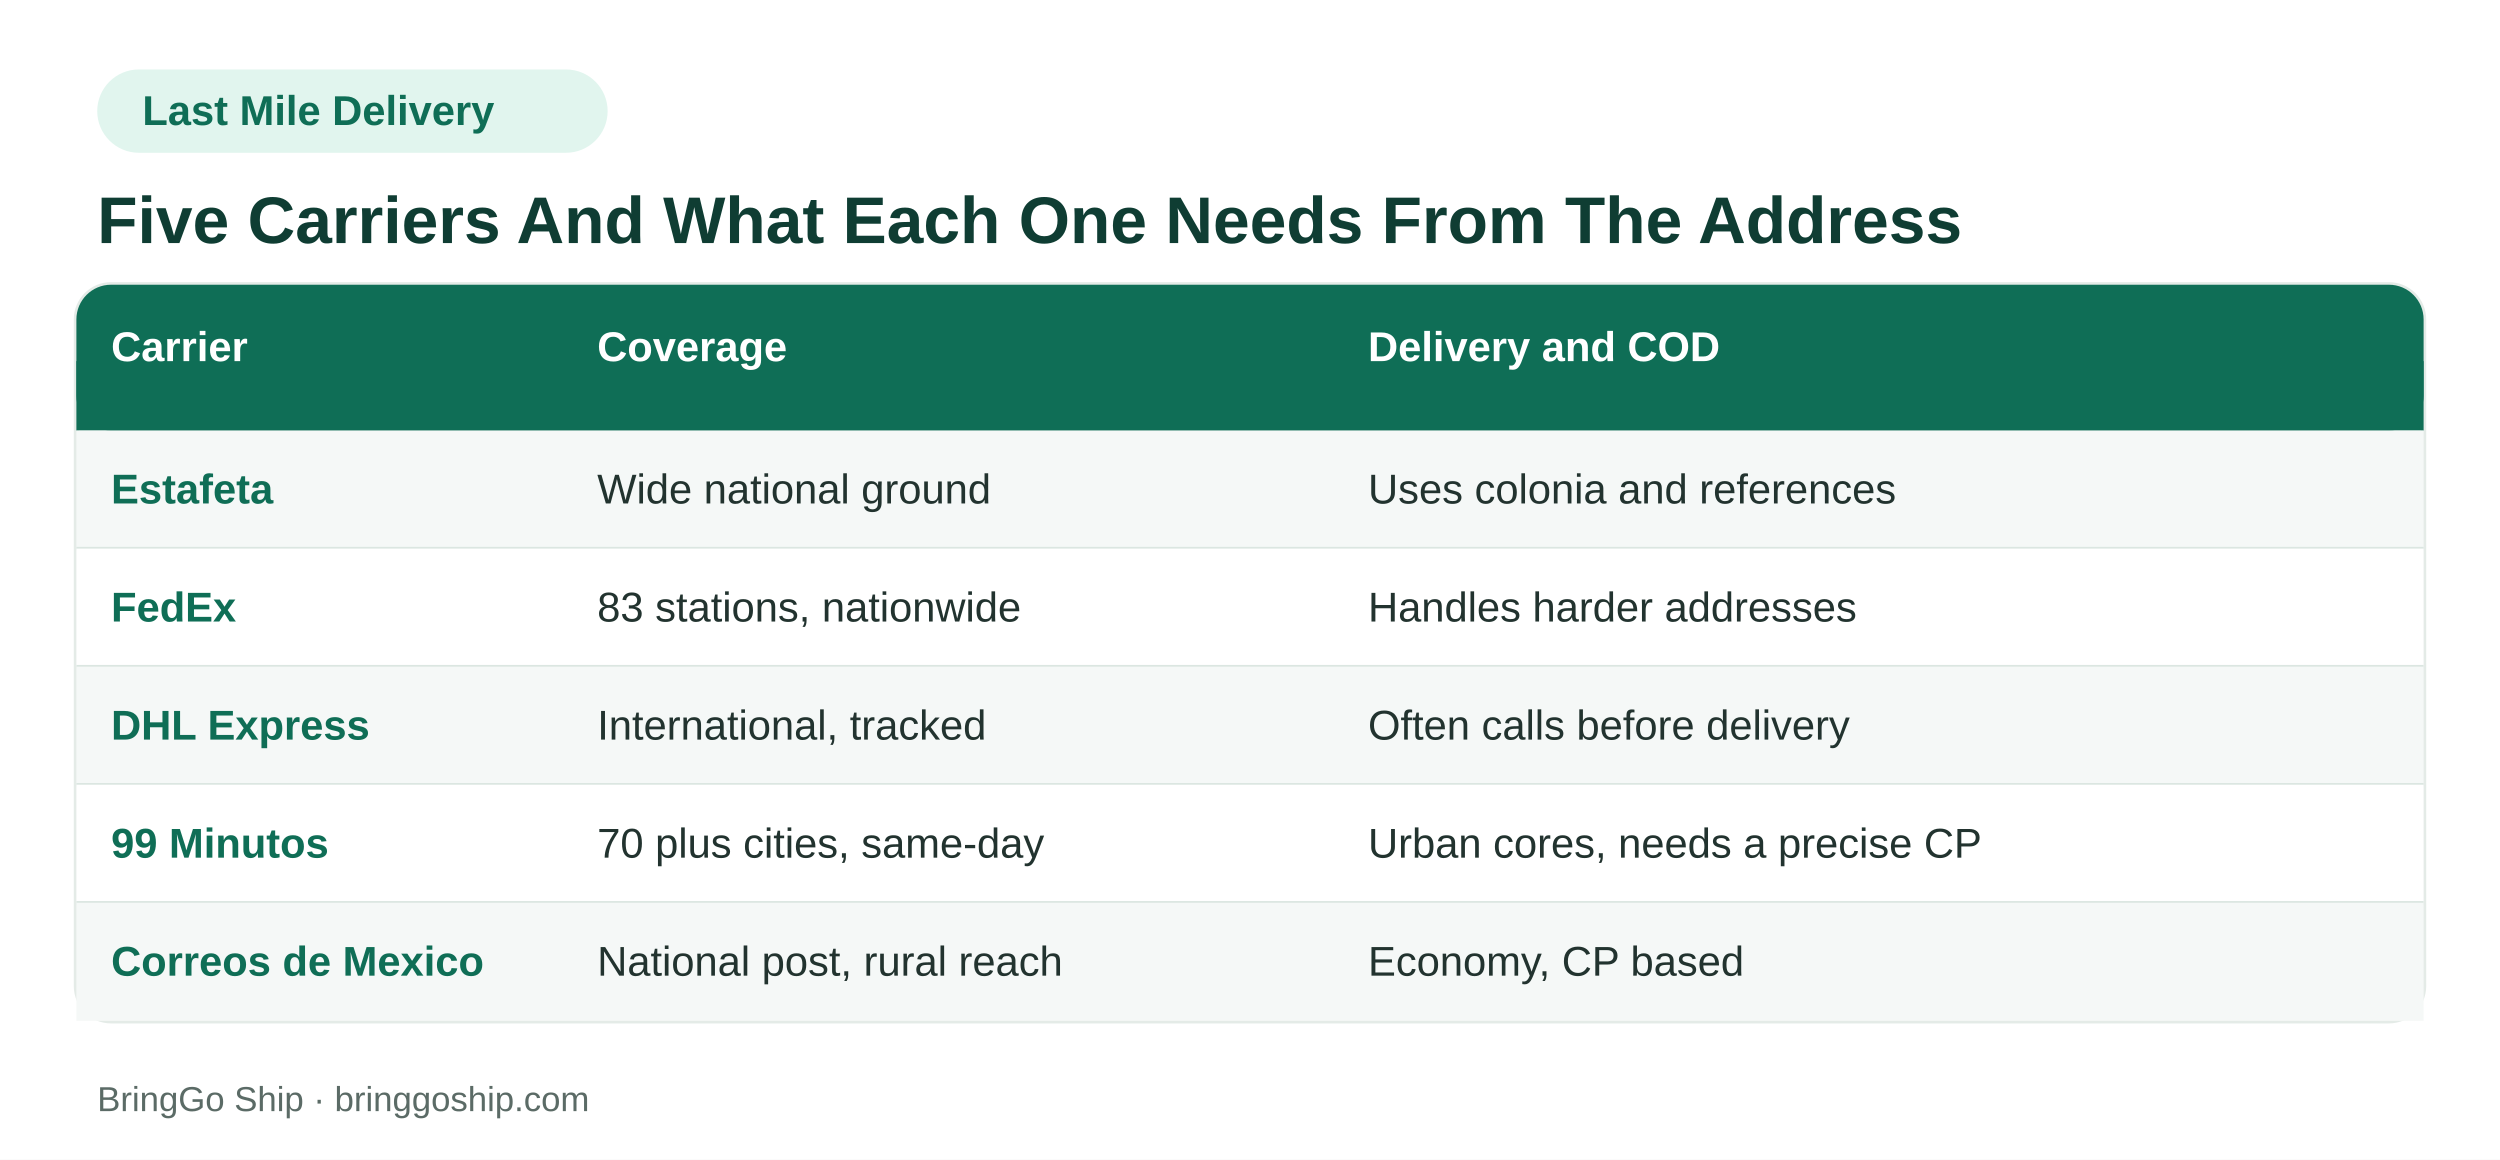
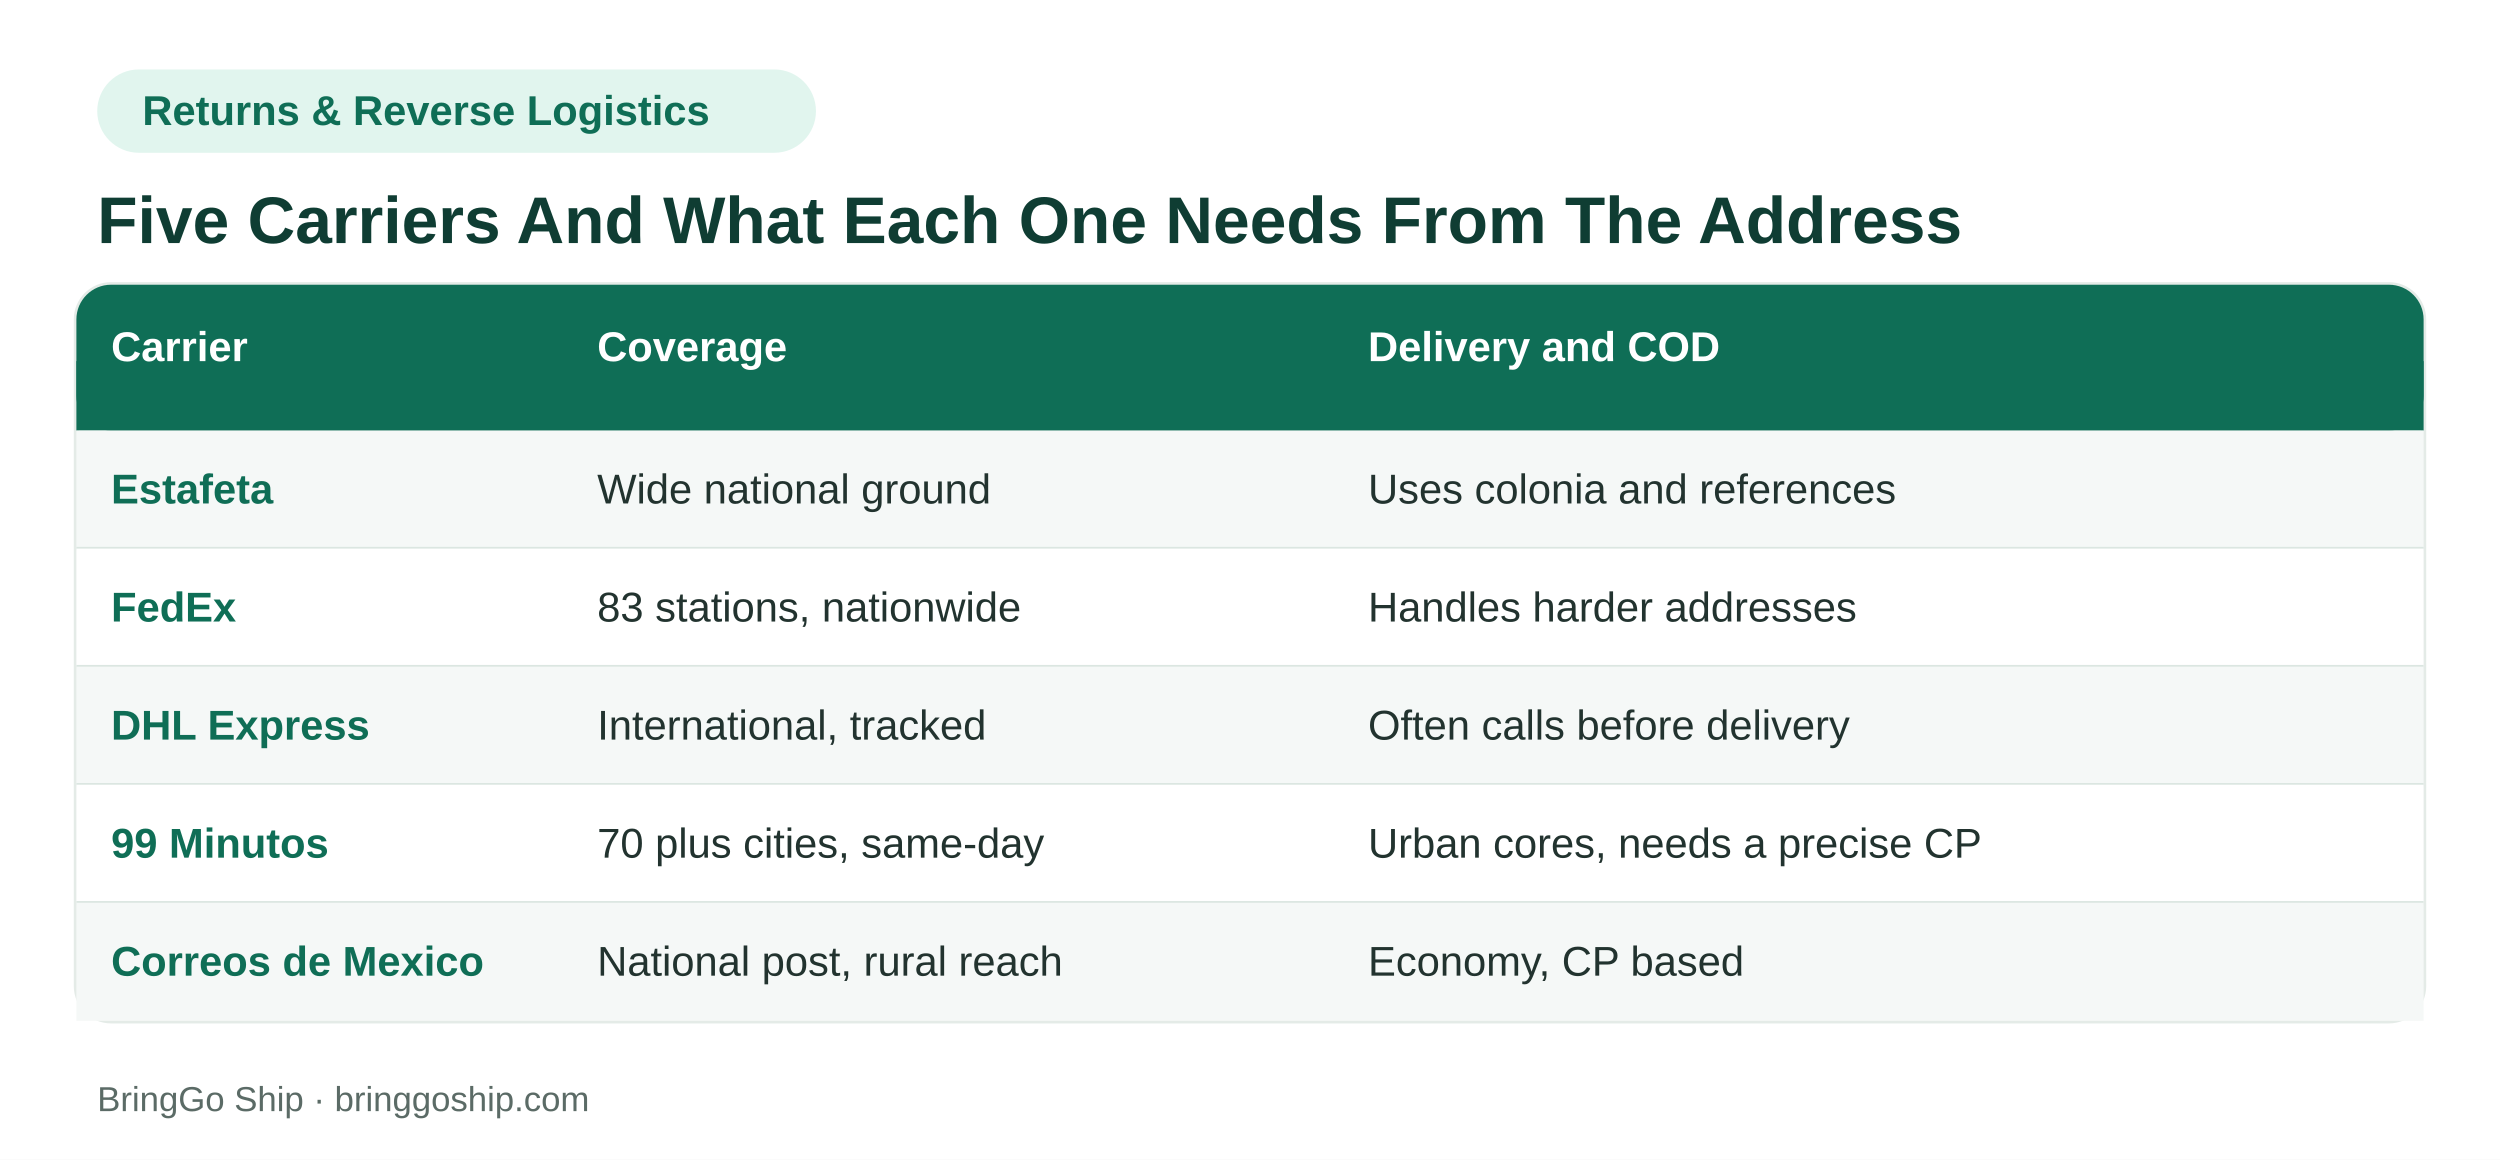
<svg xmlns="http://www.w3.org/2000/svg" width="720" height="334" viewBox="0 0 720 334" role="img">
  <style>
text{font-family:Arial,Helvetica,sans-serif}
.bg{fill:#ffffff}.card{fill:#ffffff;stroke:#e4ebe7;stroke-width:1.5}
.hdr{fill:#0F6E56}.row{fill:#f5f8f7}.row2{fill:#ffffff}.ln{stroke:#dbe6e1;stroke-width:1}
.tt{fill:#0F3D33;font-weight:bold}.ts{fill:#5b6b66}
.th{fill:#ffffff;font-weight:bold}.td{fill:#22332f}.tdb{fill:#0F6E56;font-weight:bold}
.pill{fill:#E1F5EE}.tp{fill:#0F6E56;font-weight:bold}
@media (prefers-color-scheme:dark){
.bg{fill:#0d1614}.card{fill:#16211e;stroke:#2c3a35}
.hdr{fill:#12876A}.row{fill:#1d2b27}.row2{fill:#16211e}.ln{stroke:#2c3a35}
.tt{fill:#d7f2e6}.ts{fill:#8fa79d}
.th{fill:#ffffff}.td{fill:#cfe0d9}.tdb{fill:#6fe0b0}
.pill{fill:#123a2e}.tp{fill:#6fe0b0}}
</style>
  <rect class="bg" width="720" height="334" />
-   <rect class="pill" x="28" y="20" width="147" height="24" rx="12" />
-   <text class="tp" x="41" y="36" font-size="12">Last Mile Delivery</text>
+   <rect class="pill" x="28" y="20" width="207" height="24" rx="12" />
+   <text class="tp" x="41" y="36" font-size="12">Returns &amp; Reverse Logistics</text>
  <text class="tt" x="28" y="70" font-size="19">Five Carriers And What Each One Needs From The Address</text>
  <rect class="card" x="22" y="82" width="676" height="212" rx="10" />
  <rect class="hdr" x="22" y="82" width="676" height="42" rx="10" />
  <rect class="hdr" x="22" y="104" width="676" height="20" />
  <text class="th" x="32" y="104" font-size="12">Carrier</text>
  <text class="th" x="172" y="104" font-size="12">Coverage</text>
  <text class="th" x="394" y="104" font-size="12">Delivery and COD</text>
  <rect class="row" x="22" y="124" width="676" height="34" />
  <text class="tdb" x="32" y="145" font-size="12">Estafeta</text>
  <text class="td" x="172" y="145" font-size="12">Wide national ground</text>
  <text class="td" x="394" y="145" font-size="12">Uses colonia and references</text>
  <line class="ln" x1="22" y1="158" x2="698" y2="158" />
  <rect class="row2" x="22" y="158" width="676" height="34" />
  <text class="tdb" x="32" y="179" font-size="12">FedEx</text>
  <text class="td" x="172" y="179" font-size="12">83 stations, nationwide</text>
  <text class="td" x="394" y="179" font-size="12">Handles harder addresses</text>
  <line class="ln" x1="22" y1="192" x2="698" y2="192" />
  <rect class="row" x="22" y="192" width="676" height="34" />
  <text class="tdb" x="32" y="213" font-size="12">DHL Express</text>
  <text class="td" x="172" y="213" font-size="12">International, tracked</text>
  <text class="td" x="394" y="213" font-size="12">Often calls before delivery</text>
  <line class="ln" x1="22" y1="226" x2="698" y2="226" />
  <rect class="row2" x="22" y="226" width="676" height="34" />
  <text class="tdb" x="32" y="247" font-size="12">99 Minutos</text>
  <text class="td" x="172" y="247" font-size="12">70 plus cities, same-day</text>
  <text class="td" x="394" y="247" font-size="12">Urban cores, needs a precise CP</text>
  <line class="ln" x1="22" y1="260" x2="698" y2="260" />
  <rect class="row" x="22" y="260" width="676" height="34" />
  <text class="tdb" x="32" y="281" font-size="12">Correos de Mexico</text>
  <text class="td" x="172" y="281" font-size="12">National post, rural reach</text>
  <text class="td" x="394" y="281" font-size="12">Economy, CP based</text>
  <text class="ts" x="28" y="320" font-size="10">BringGo Ship · bringgoship.com</text>
</svg>
